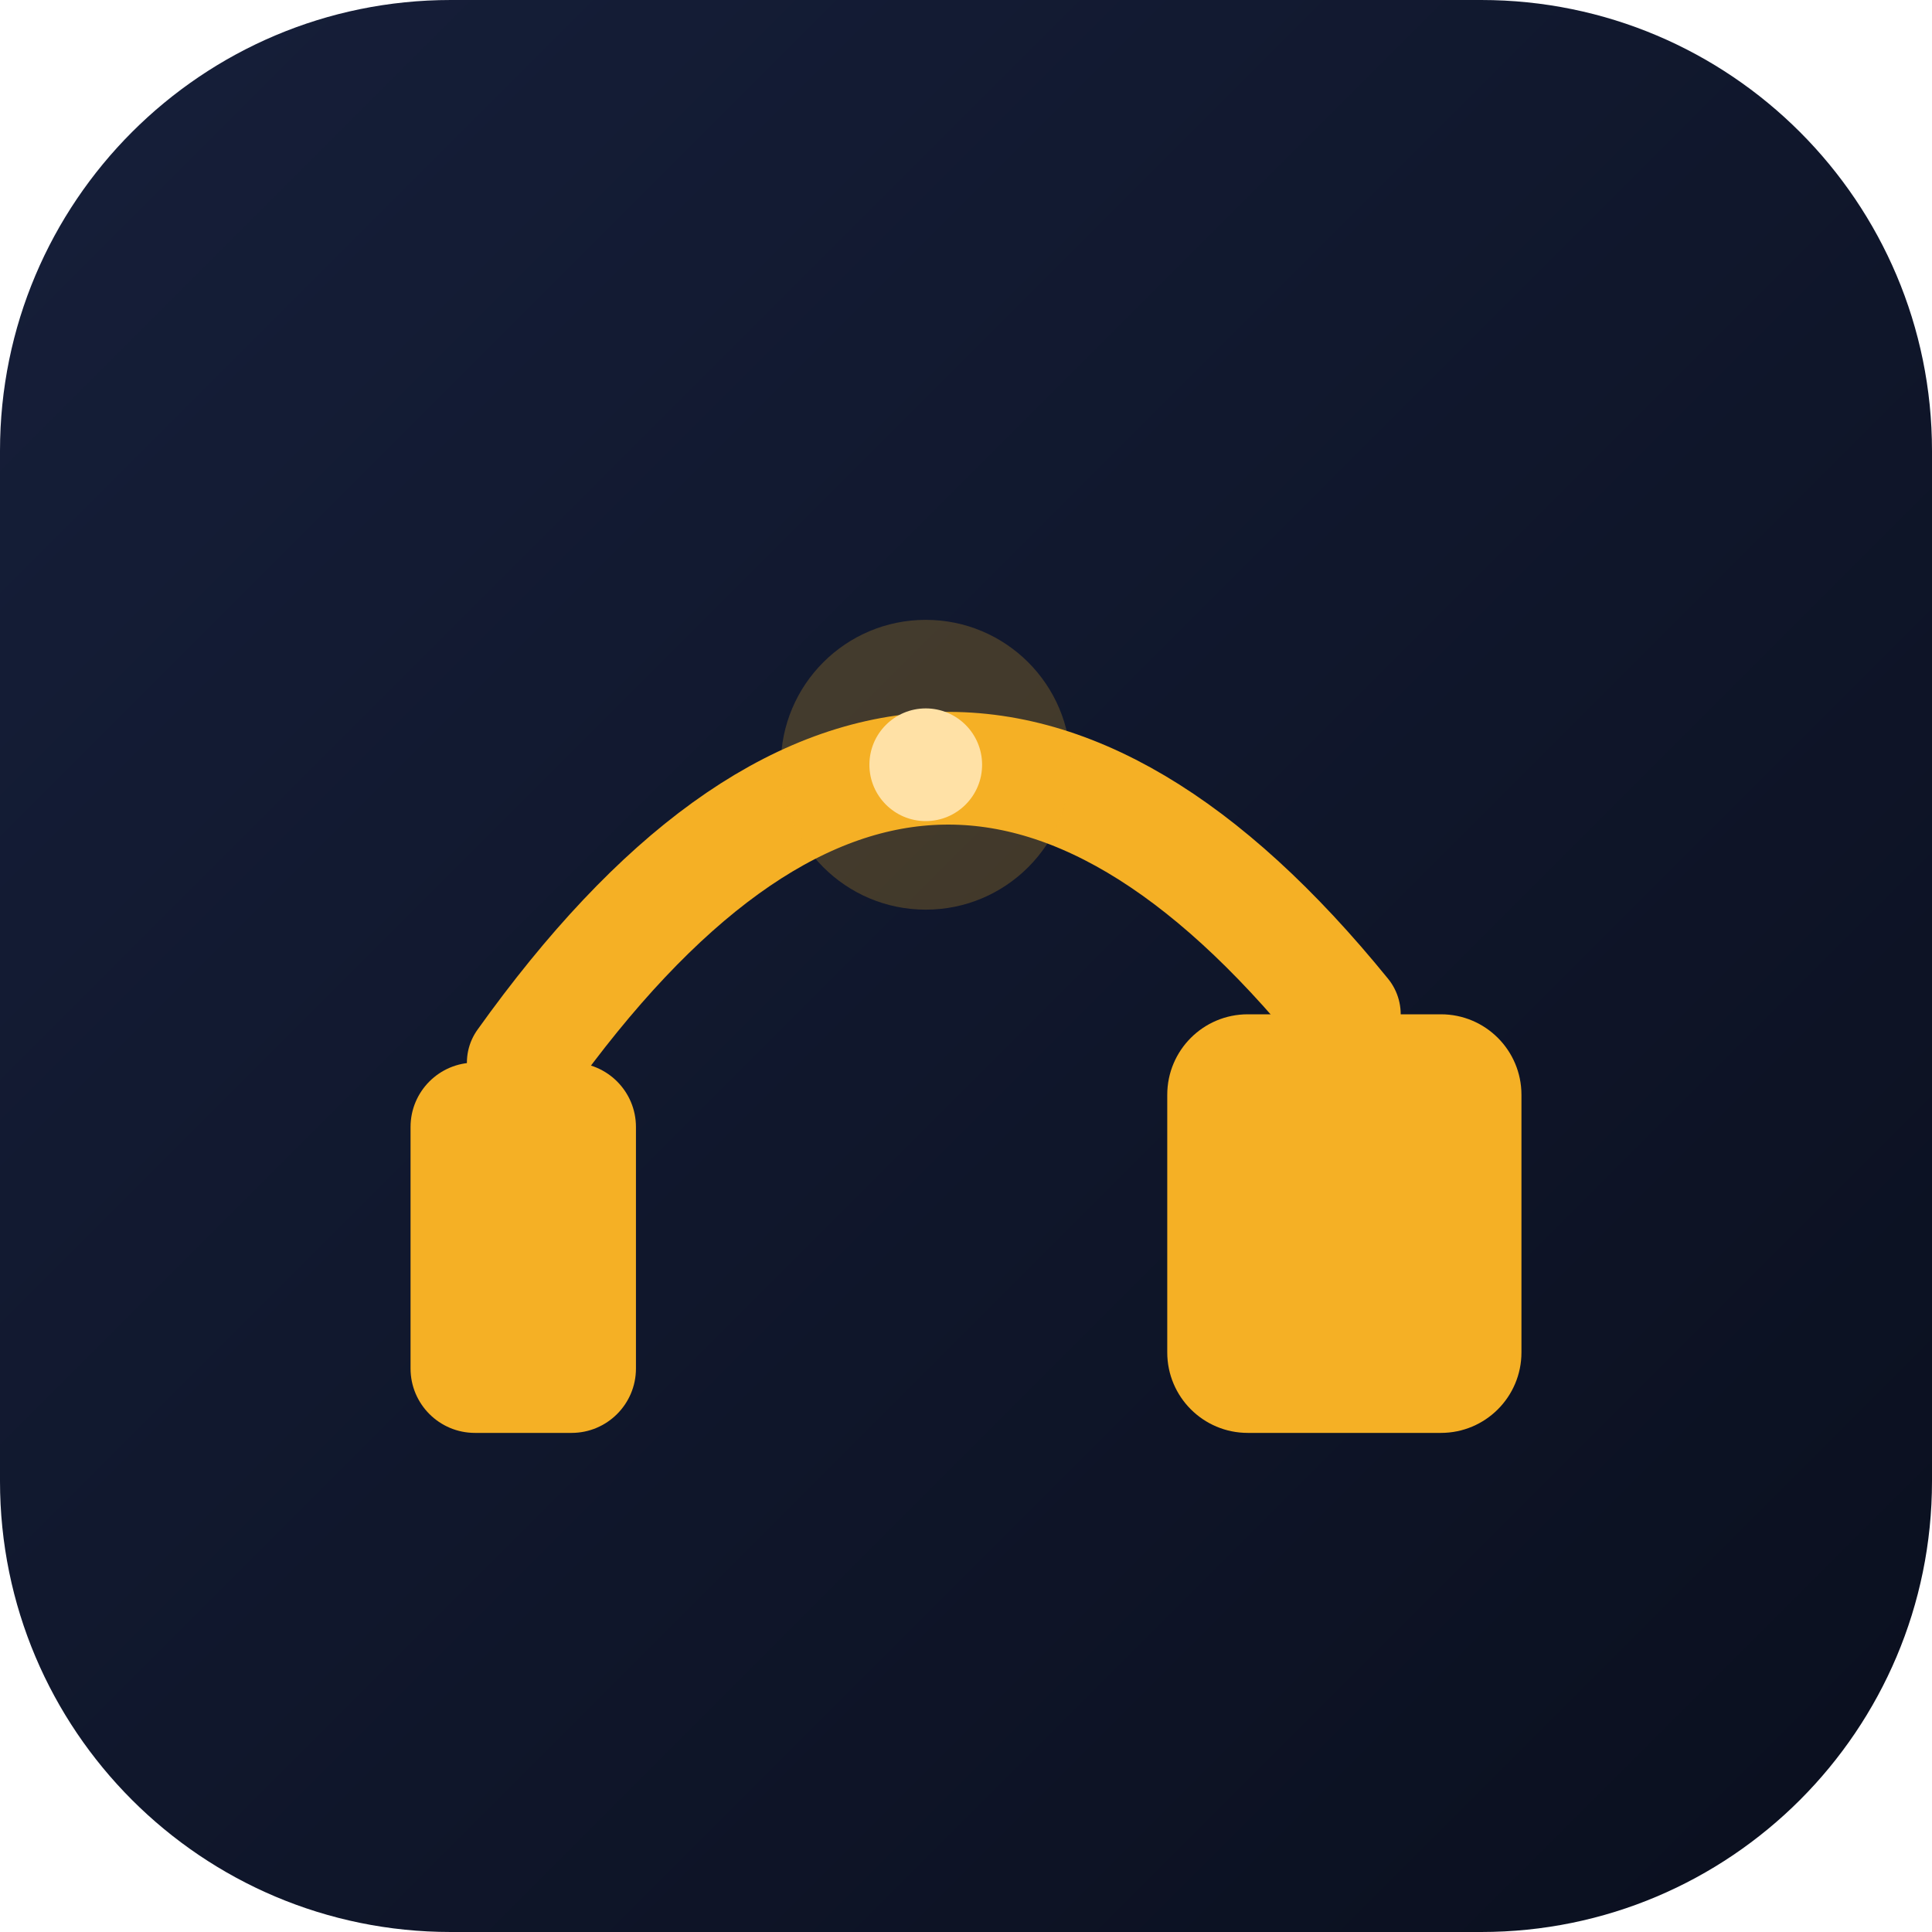
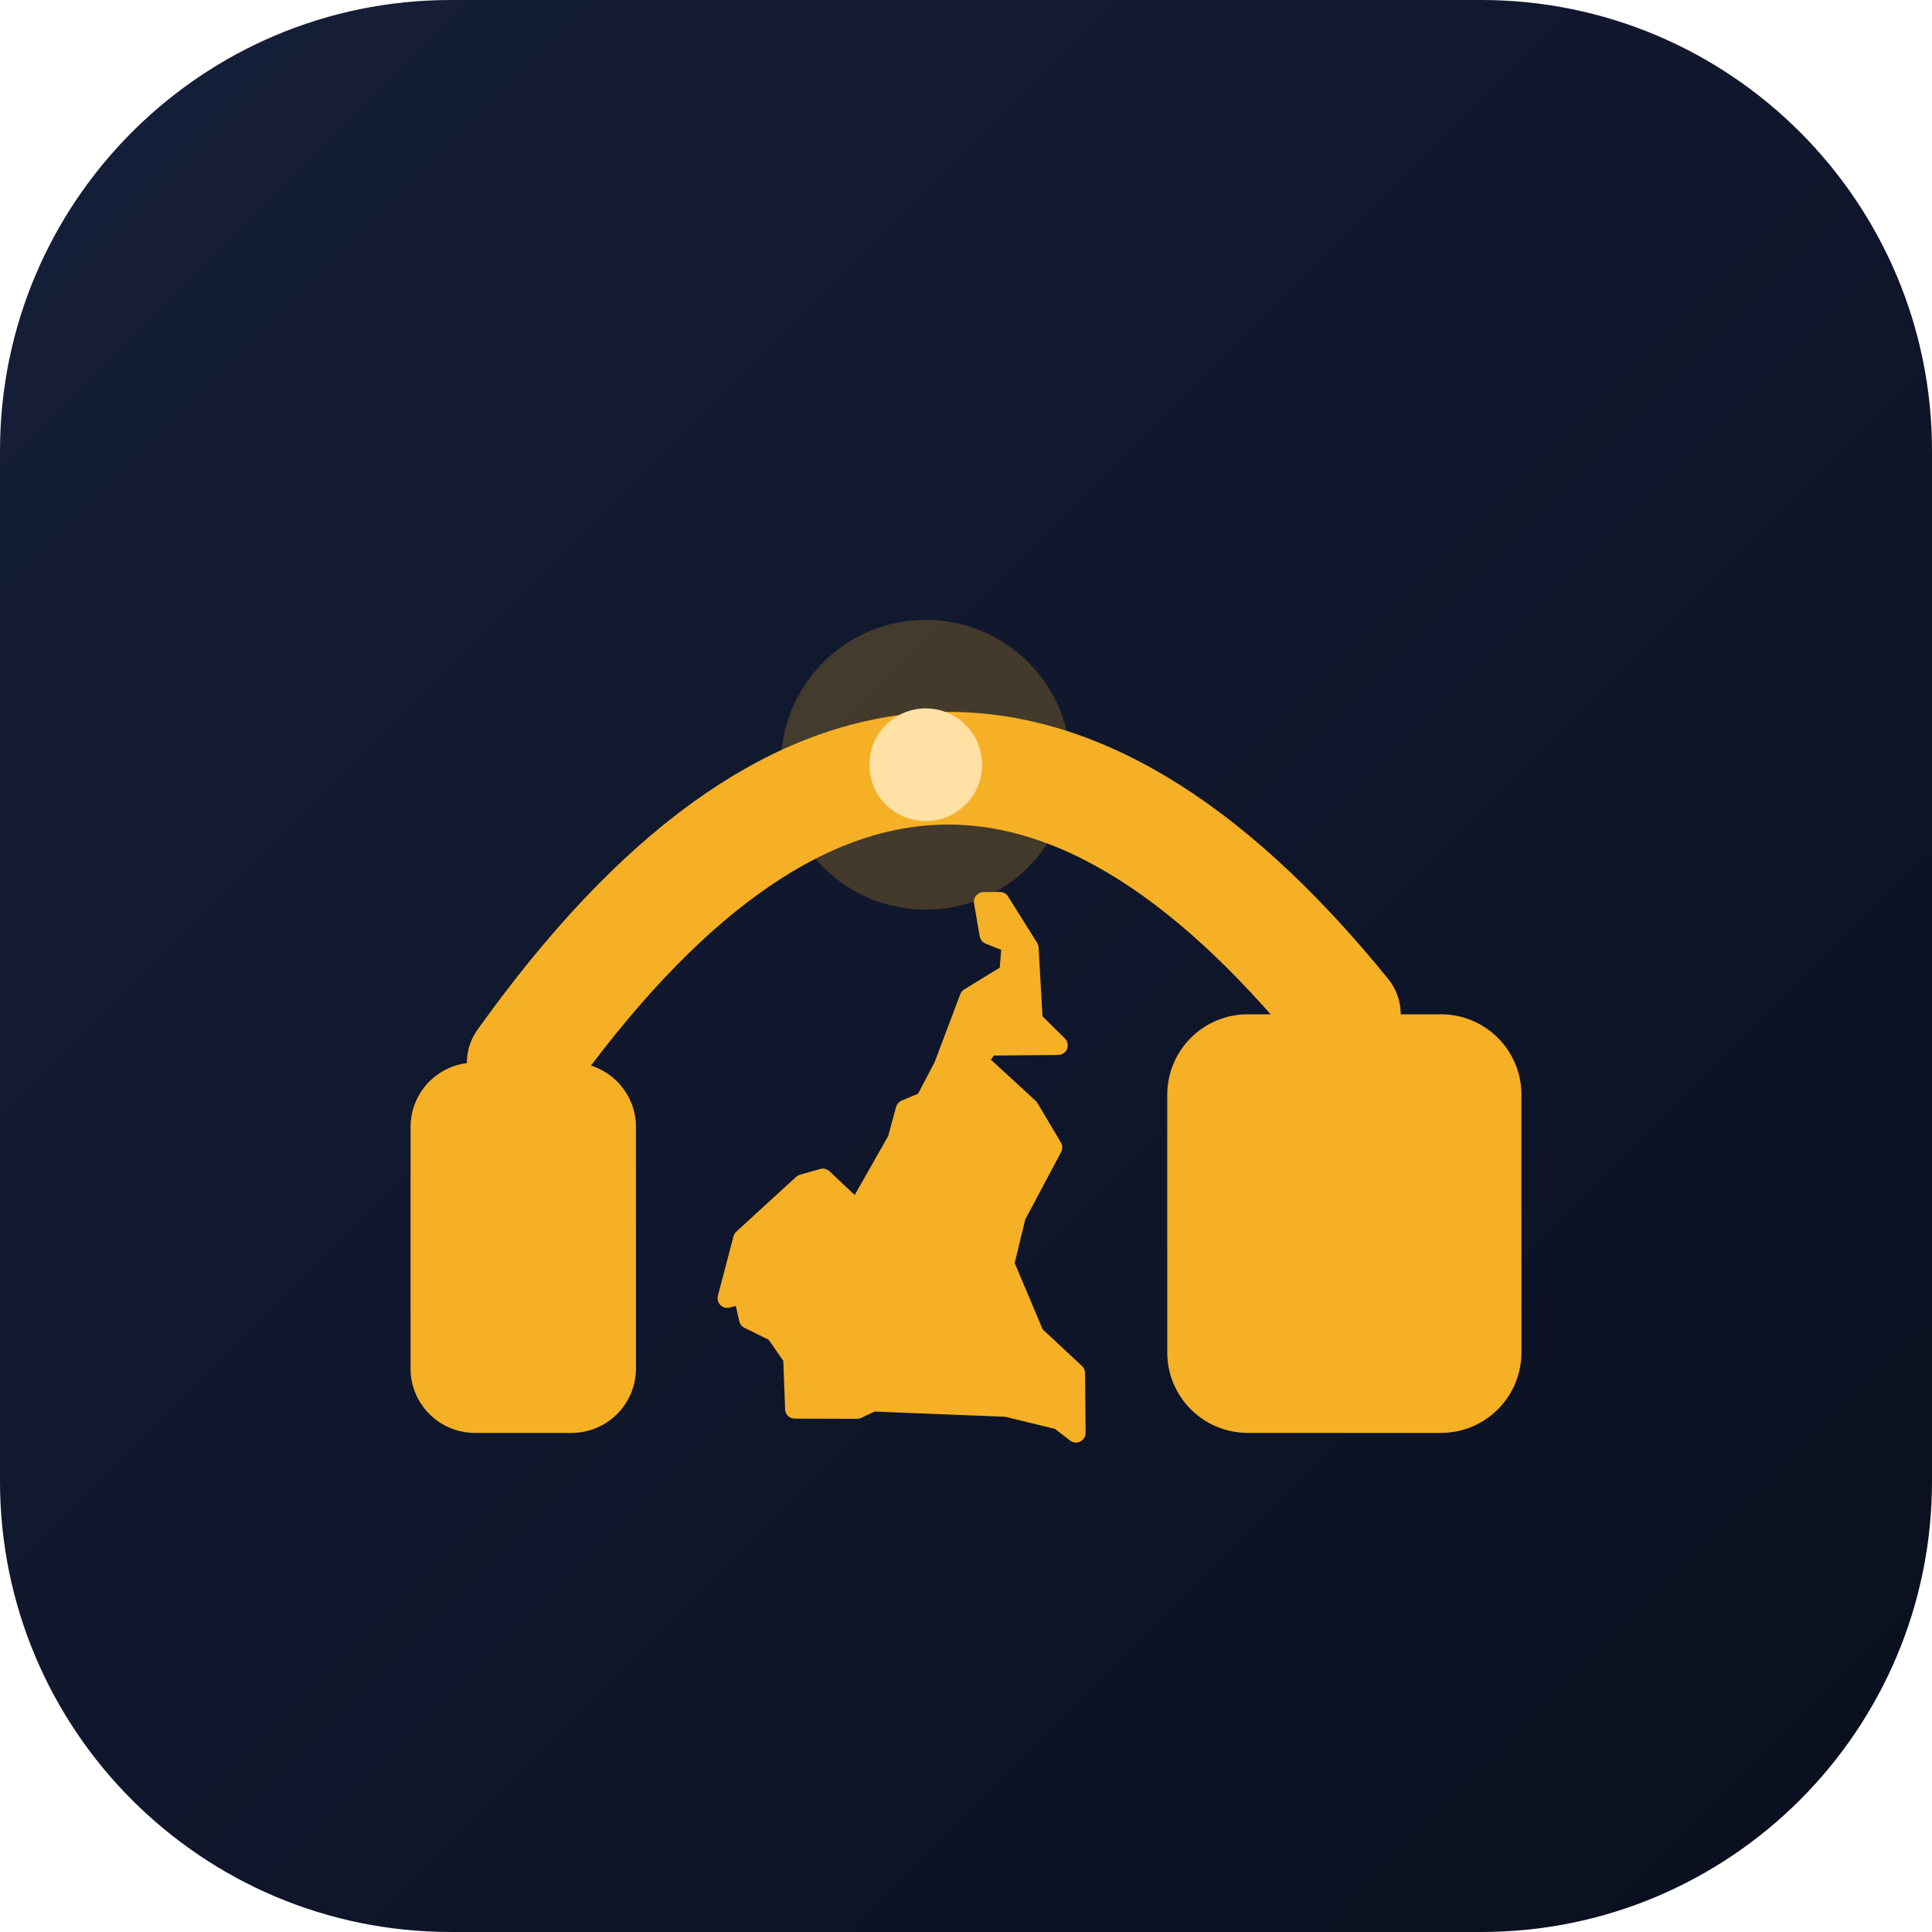
<svg xmlns="http://www.w3.org/2000/svg" viewBox="0 0 240 240" width="240" height="240" role="img" aria-label="Symbole CastBridge">
  <defs>
    <linearGradient id="cbg" x1="0" y1="0" x2="1" y2="1">
      <stop offset="0" stop-color="#161F3A" />
      <stop offset="1" stop-color="#0A0F1E" />
    </linearGradient>
  </defs>
  <rect width="240" height="240" rx="56" fill="url(#cbg)" />
  <g transform="translate(-5 -16)">
    <path d="M70 148 Q120 78 172 142" fill="none" stroke="#F5B025" stroke-width="14" stroke-linecap="round" />
    <circle cx="120" cy="111" r="18" fill="#F5B025" opacity="0.22" />
    <circle cx="120" cy="111" r="7" fill="#FFE1A6" />
    <rect x="56" y="148" width="28" height="46" rx="8" fill="#F5B025" />
    <rect x="150" y="142" width="44" height="52" rx="10" fill="#F5B025" />
+     <polygon points="95.34,177.27 97.28,169.88 104.71,163.08 107.22,162.37 111.46,166.37 116.46,157.57 117.47,153.83 119.91,152.80 122.20,148.44 125.41,139.93 130.34,136.91 130.64,133.21 127.89,132.11 127.18,128.02 129.21,128.00 132.82,133.76 133.33,142.78 136.44,145.85 127.85,145.93 126.50,147.80 132.84,153.63 135.76,158.54 131.23,167.06 129.79,173.00 133.52,181.84 138.59,186.57 138.66,194.00 136.59,192.40 130.03,190.80 113.39,190.14 111.47,191.05 103.73,191.03 103.49,184.66 101.30,181.49 98.01,179.87 97.30,176.76" fill="#F5B025" stroke="#F5B025" stroke-width="2.4" stroke-linejoin="round" opacity="1" />
  </g>
</svg>
